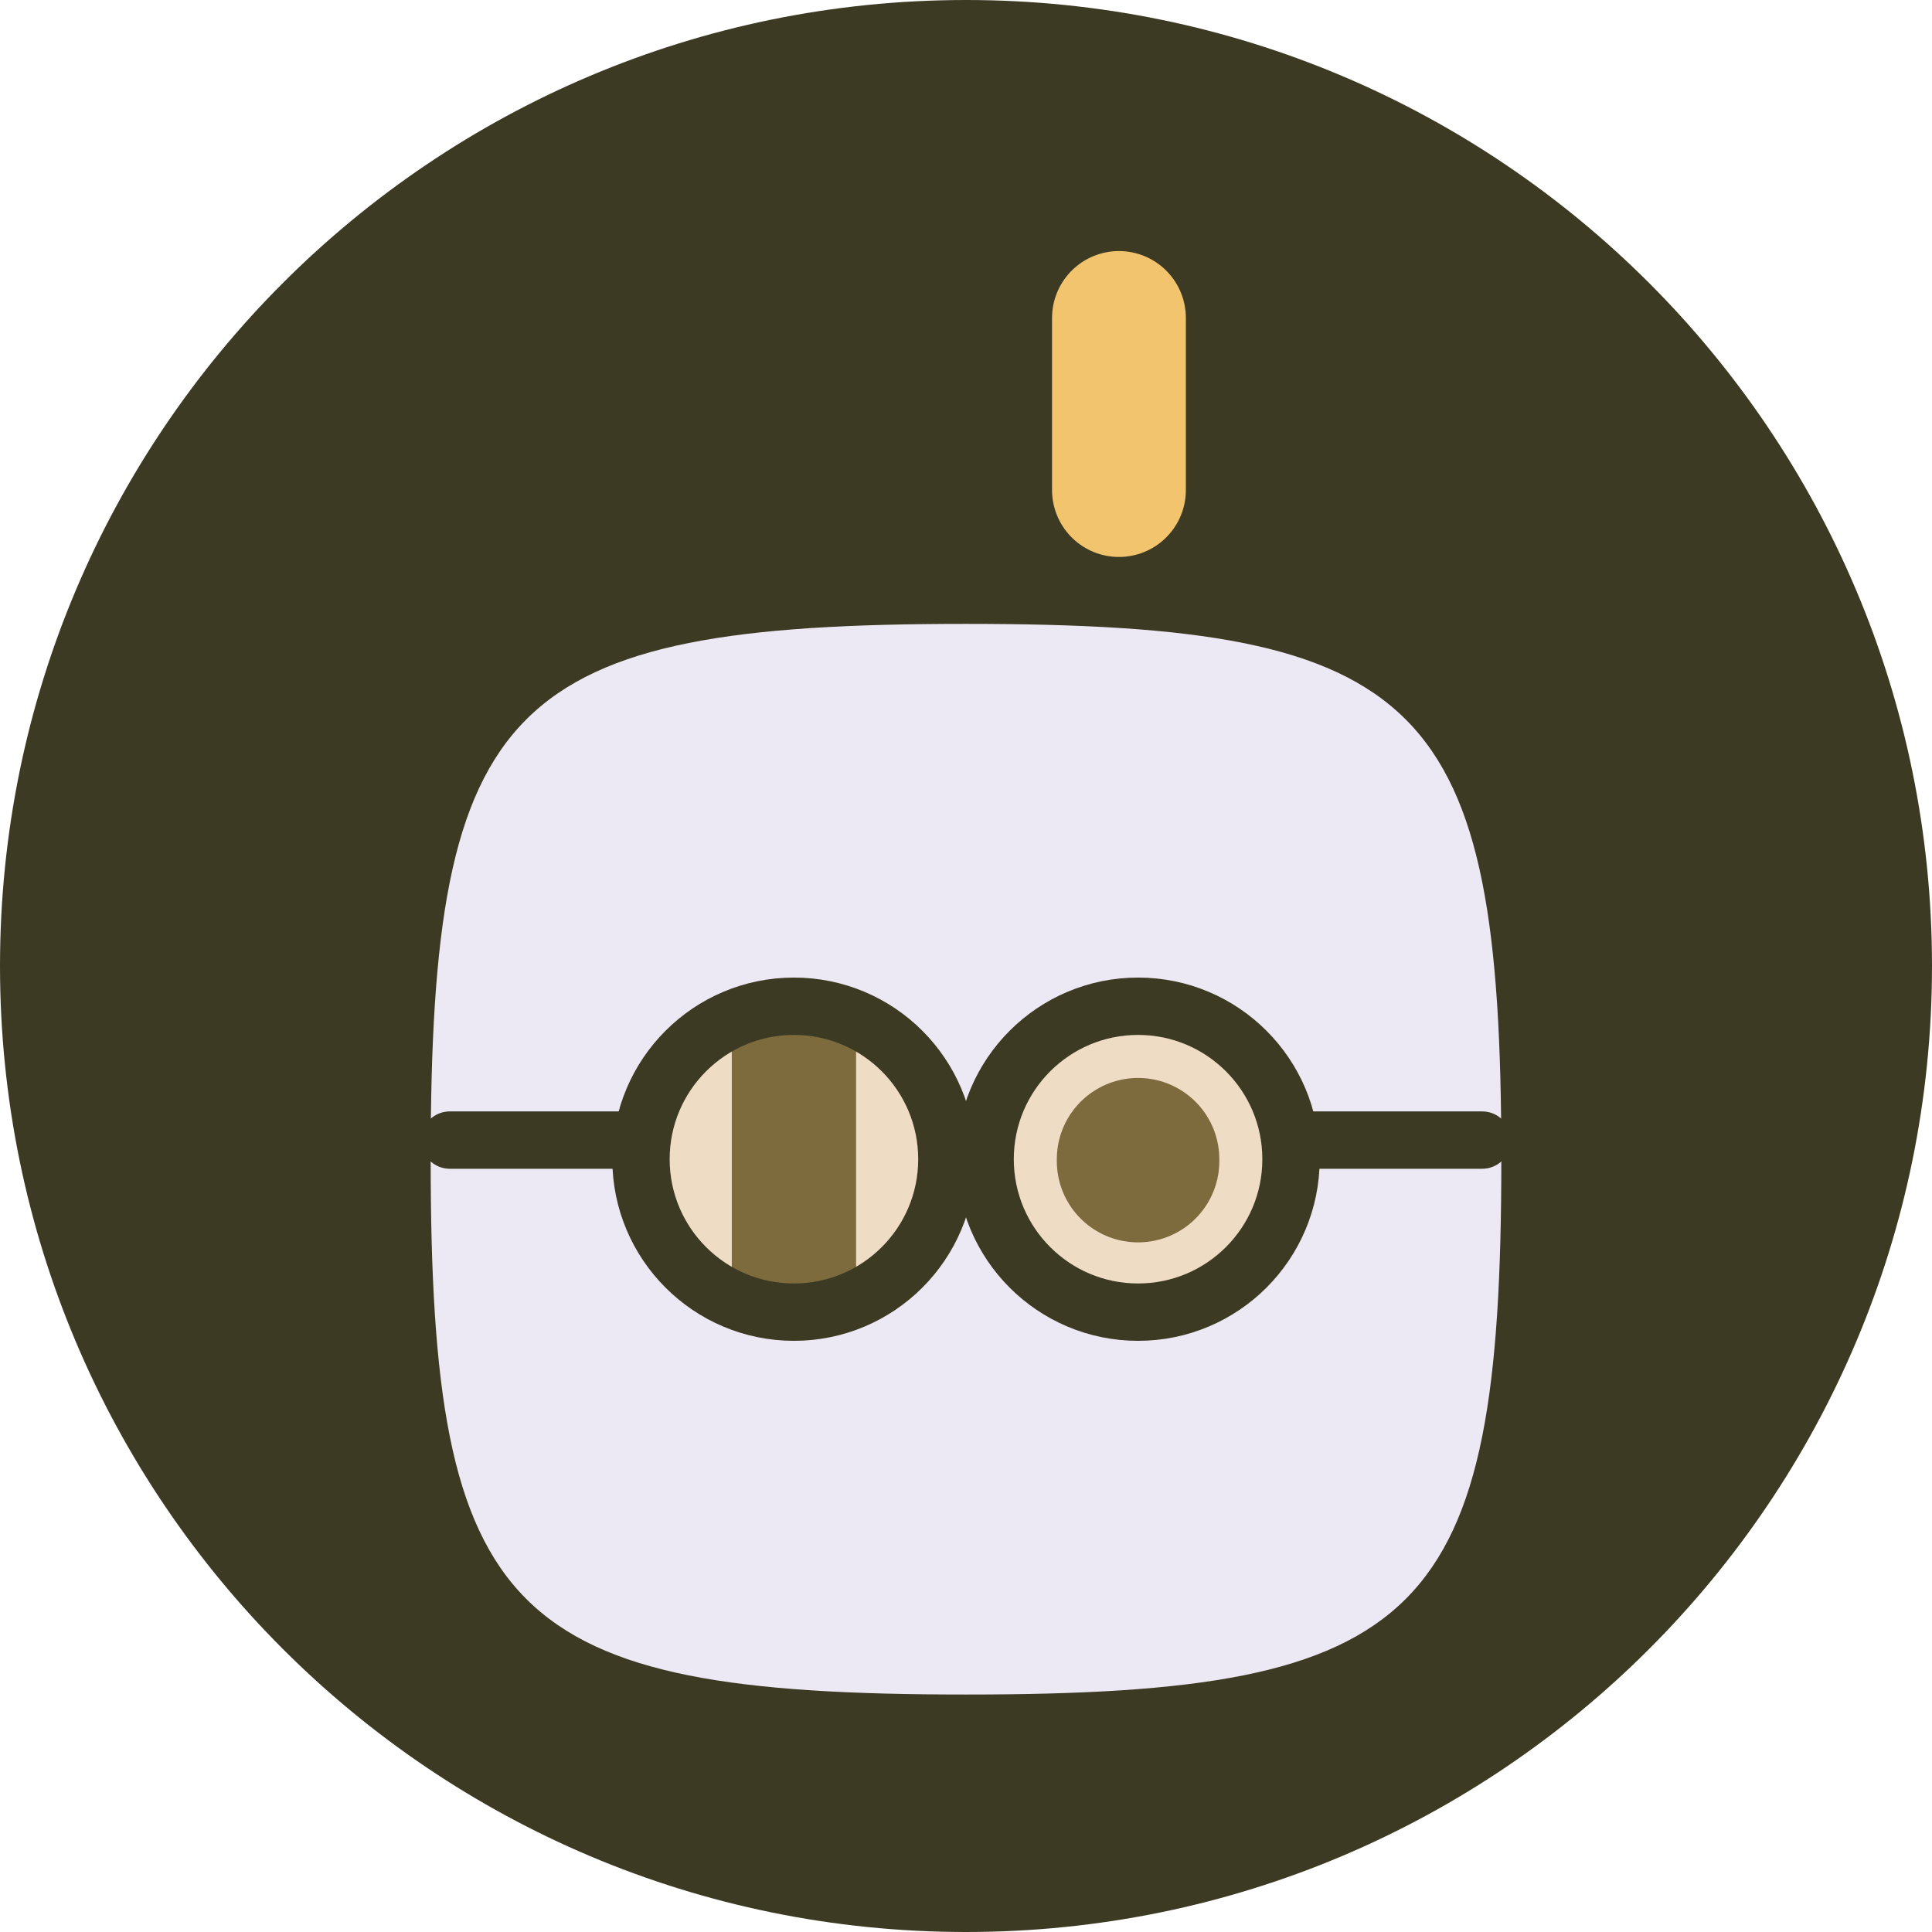
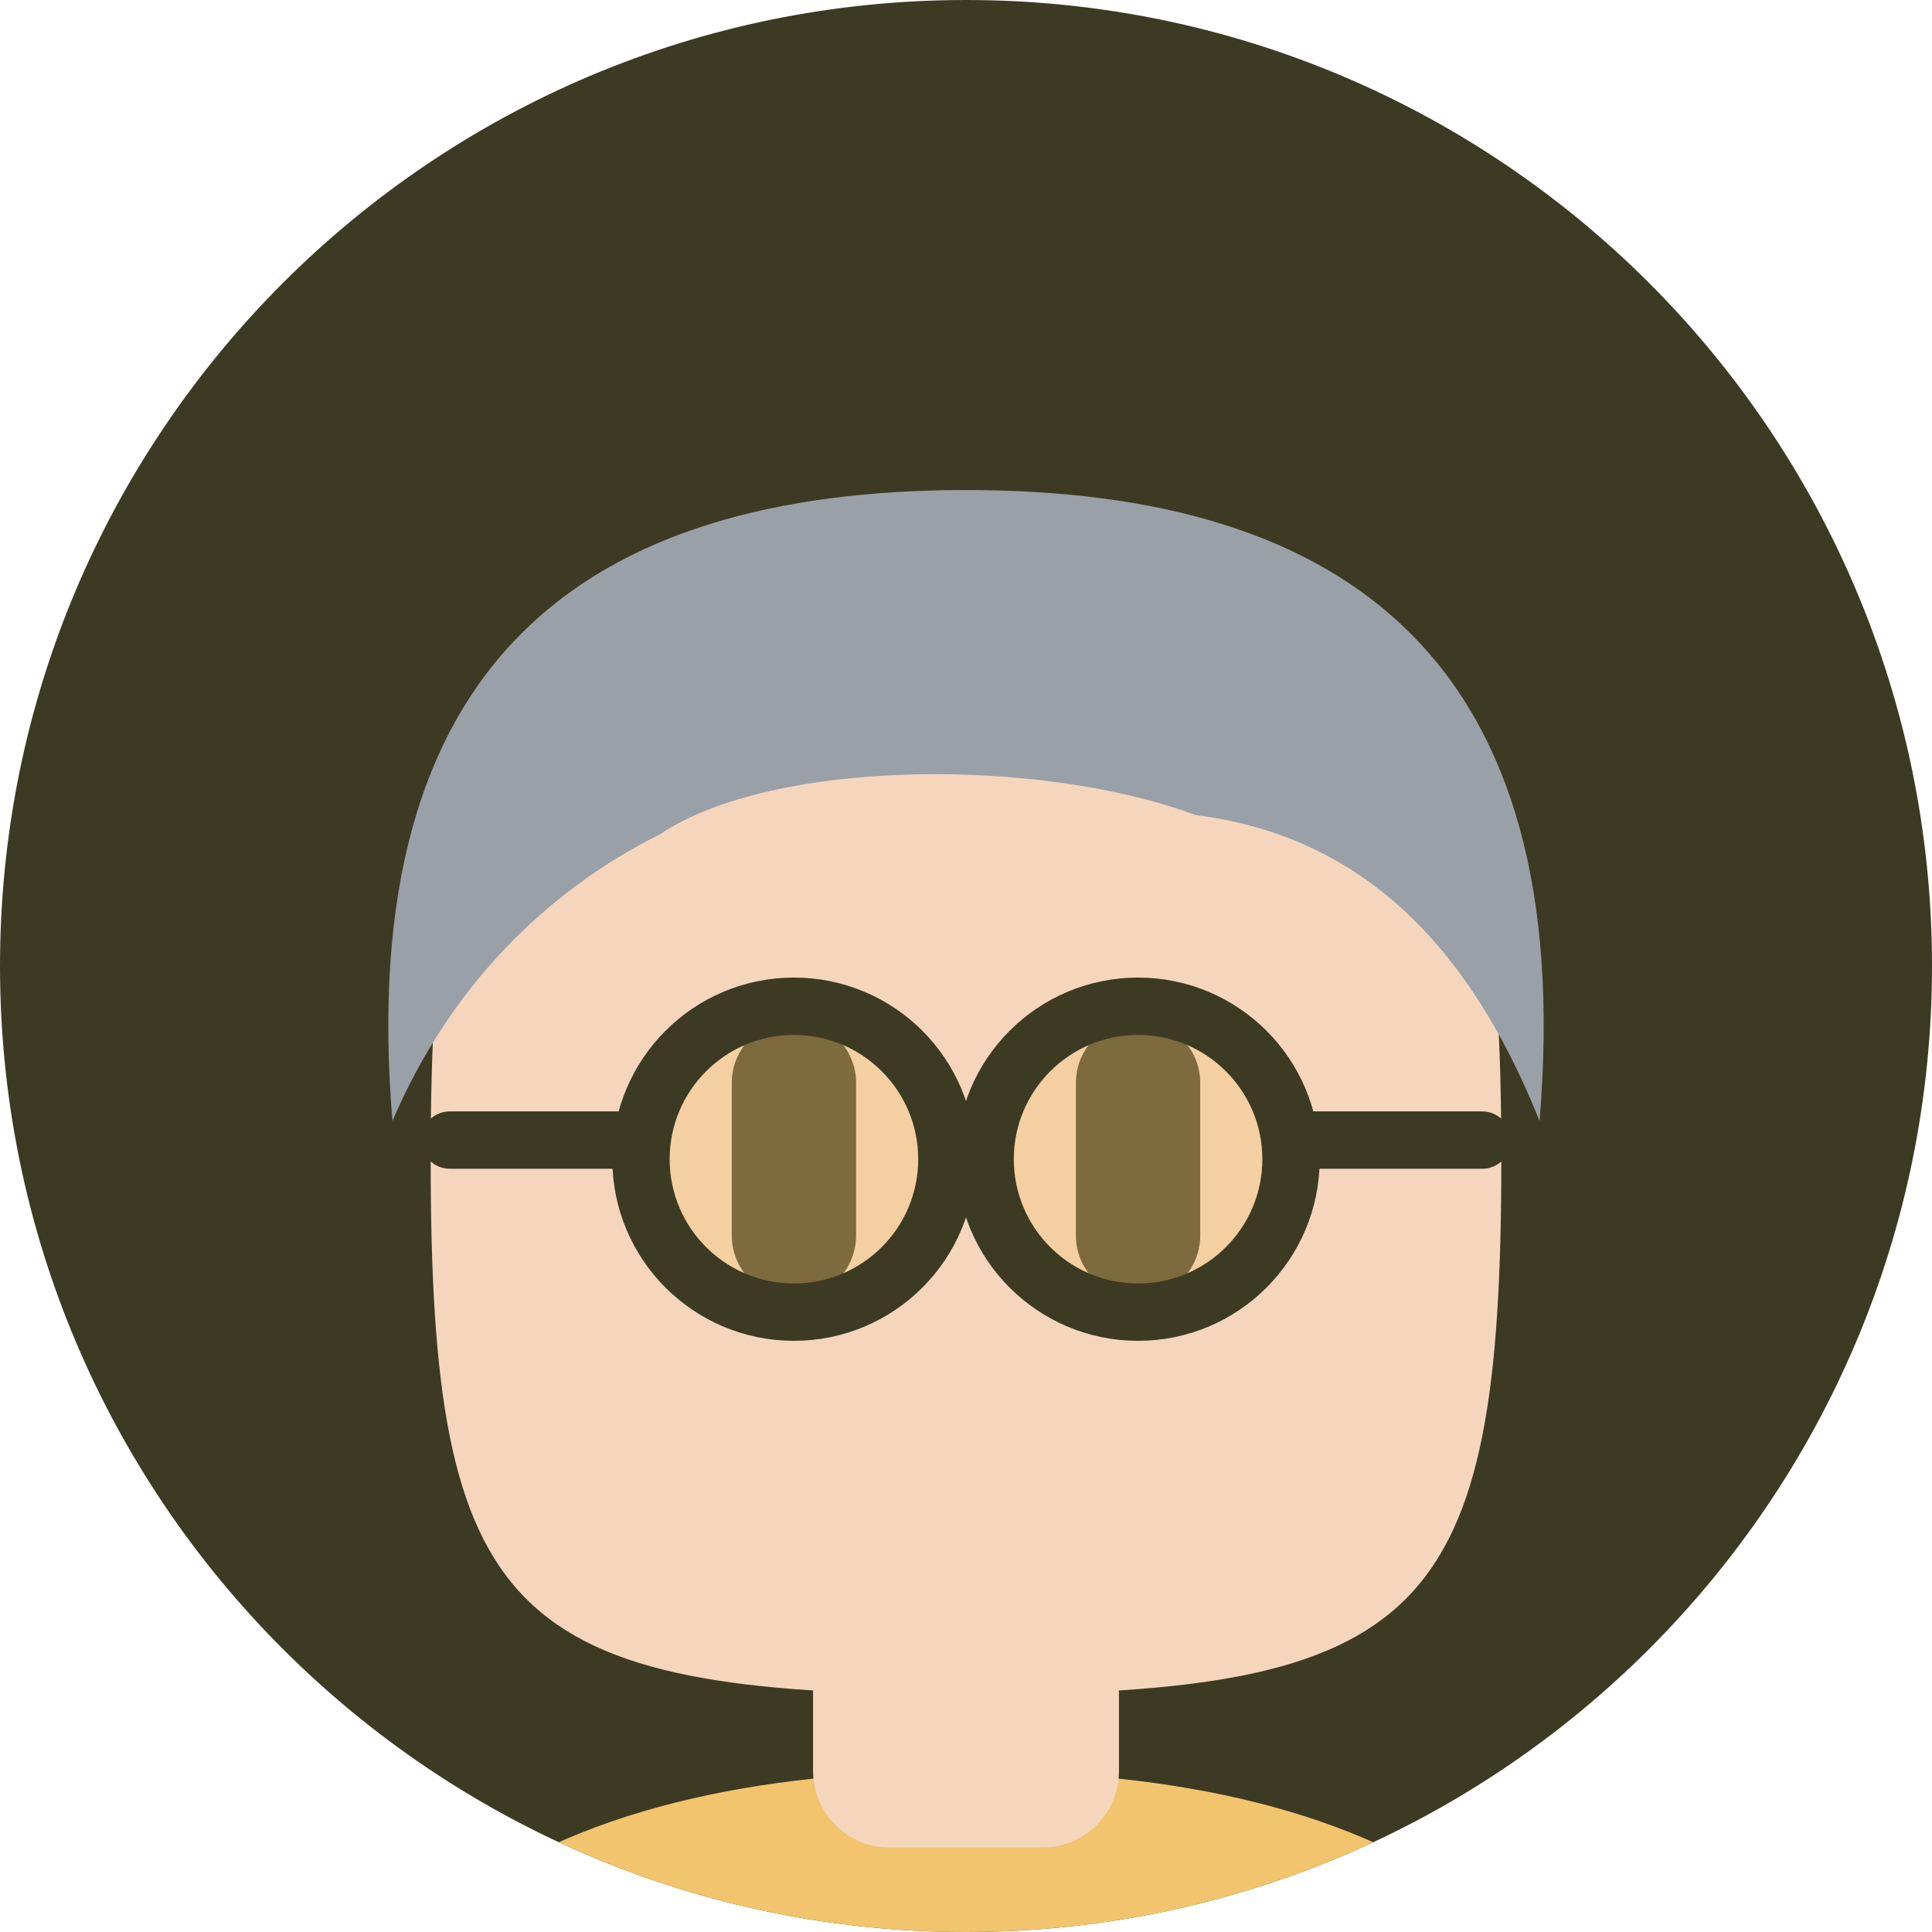
<svg xmlns="http://www.w3.org/2000/svg" viewBox="0 0 96 96" role="img" aria-label="Profile picture with reading glasses">
  <defs>
    <clipPath id="c">
      <circle cx="48" cy="48" r="48" />
    </clipPath>
  </defs>
  <g clip-path="url(#c)">
    <rect width="96" height="96" fill="#3d3a24" />
    <g transform="translate(48 50) scale(.95) translate(-50 -42)">
-       <path d="M58 6V15" stroke="#f2c46d" stroke-width="7" stroke-linecap="round" />
-       <path d="M50 22C74 22 78 26 78 50S74 78 50 78 22 74 22 50 26 22 50 22Z" fill="#ece9f4" />
-       <path d="M41 44V56" stroke="#3d3a24" stroke-width="6.5" stroke-linecap="round" />
-       <path d="M59 50V50.1" stroke="#3d3a24" stroke-width="8.5" stroke-linecap="round" />
+       <path d="M12 116C12 90 28 82 50 82S88 90 88 116Z" fill="#f2c46d" />
+       <rect x="42" y="68" width="16" height="18" rx="4" fill="#f5d6bd" />
+       <path d="M50 22C74 22 78 26 78 50S74 78 50 78 22 74 22 50 26 22 50 22Z" fill="#f5d6bd" />
+       <path d="M41 46V54" stroke="#3d3a24" stroke-width="6.5" stroke-linecap="round" />
+       <path d="M59 46V54" stroke="#3d3a24" stroke-width="6.5" stroke-linecap="round" />
+       <path d="M20 48C18 24 30 15 50 15S82 24 80 48C76 38 70 33 62 32C54 29 40 29 34 33C28 36 23 41 20 48Z" fill="#9aa0a8" />
      <circle cx="41" cy="50" r="8" fill="#f2c46d" fill-opacity=".35" stroke="#3d3a24" stroke-width="3" />
      <circle cx="59" cy="50" r="8" fill="#f2c46d" fill-opacity=".35" stroke="#3d3a24" stroke-width="3" />
      <path d="M33 49H23M67 49H77" stroke="#3d3a24" stroke-width="3" stroke-linecap="round" />
    </g>
  </g>
</svg>
